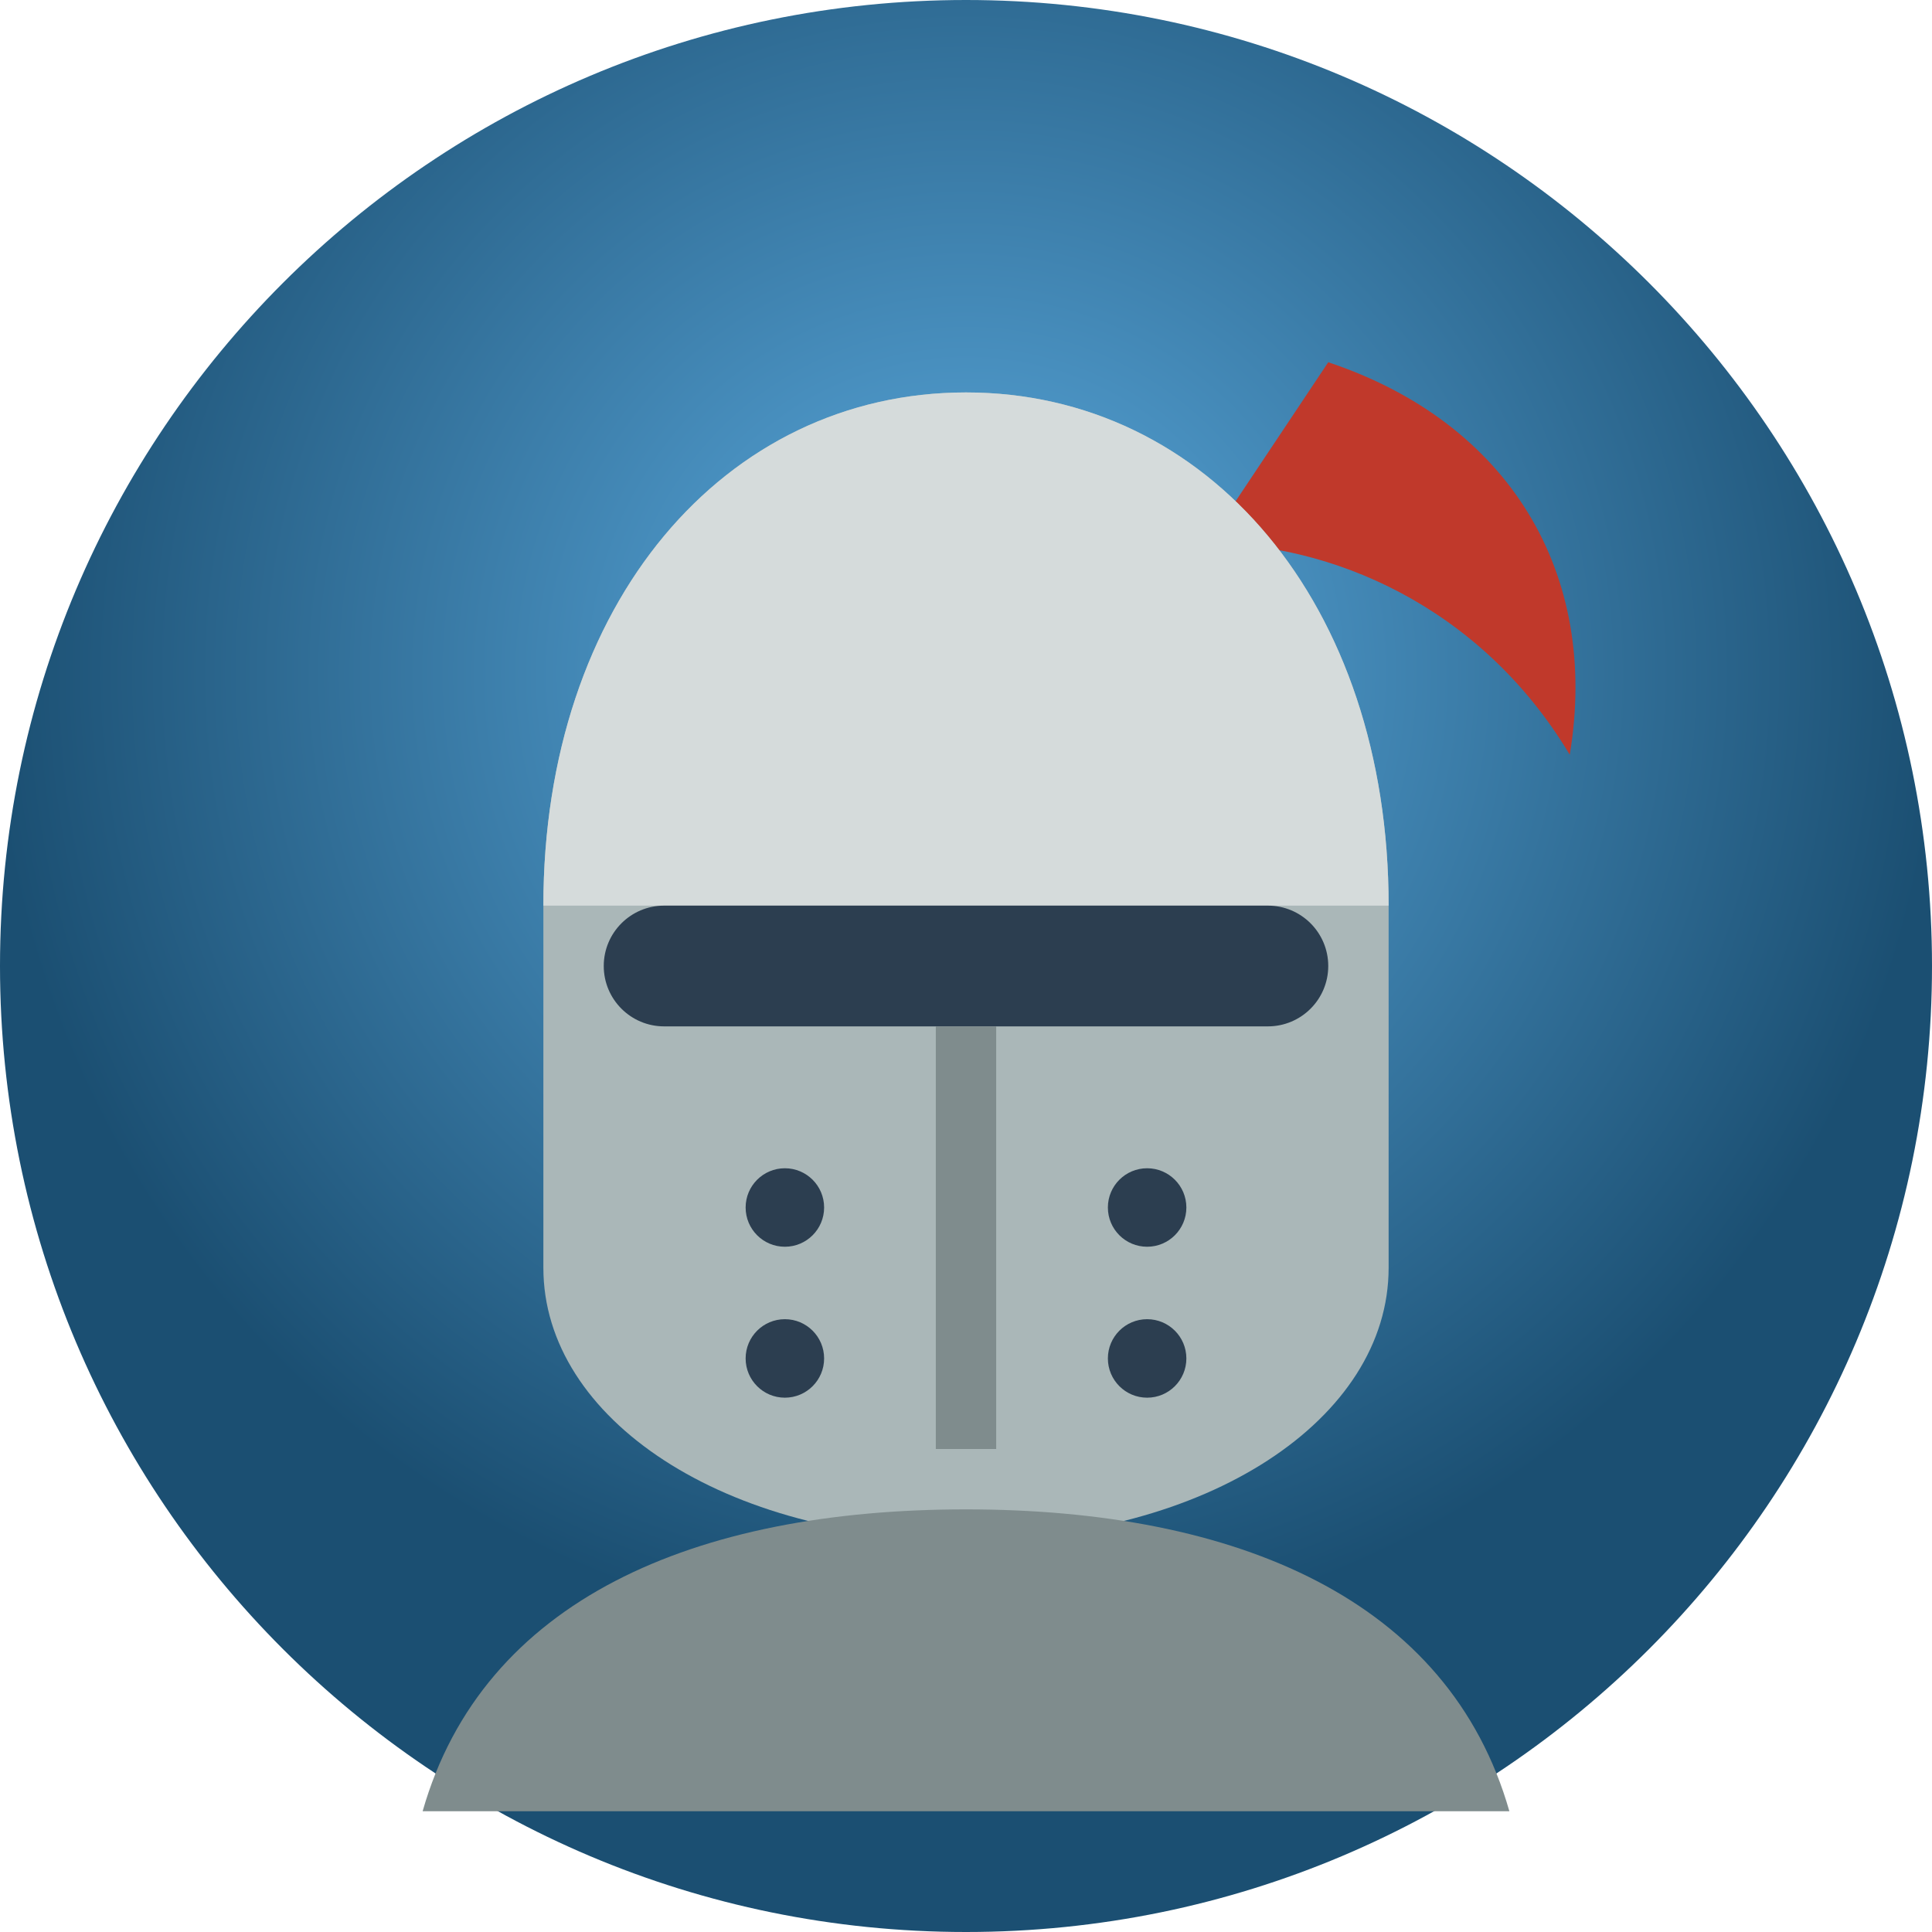
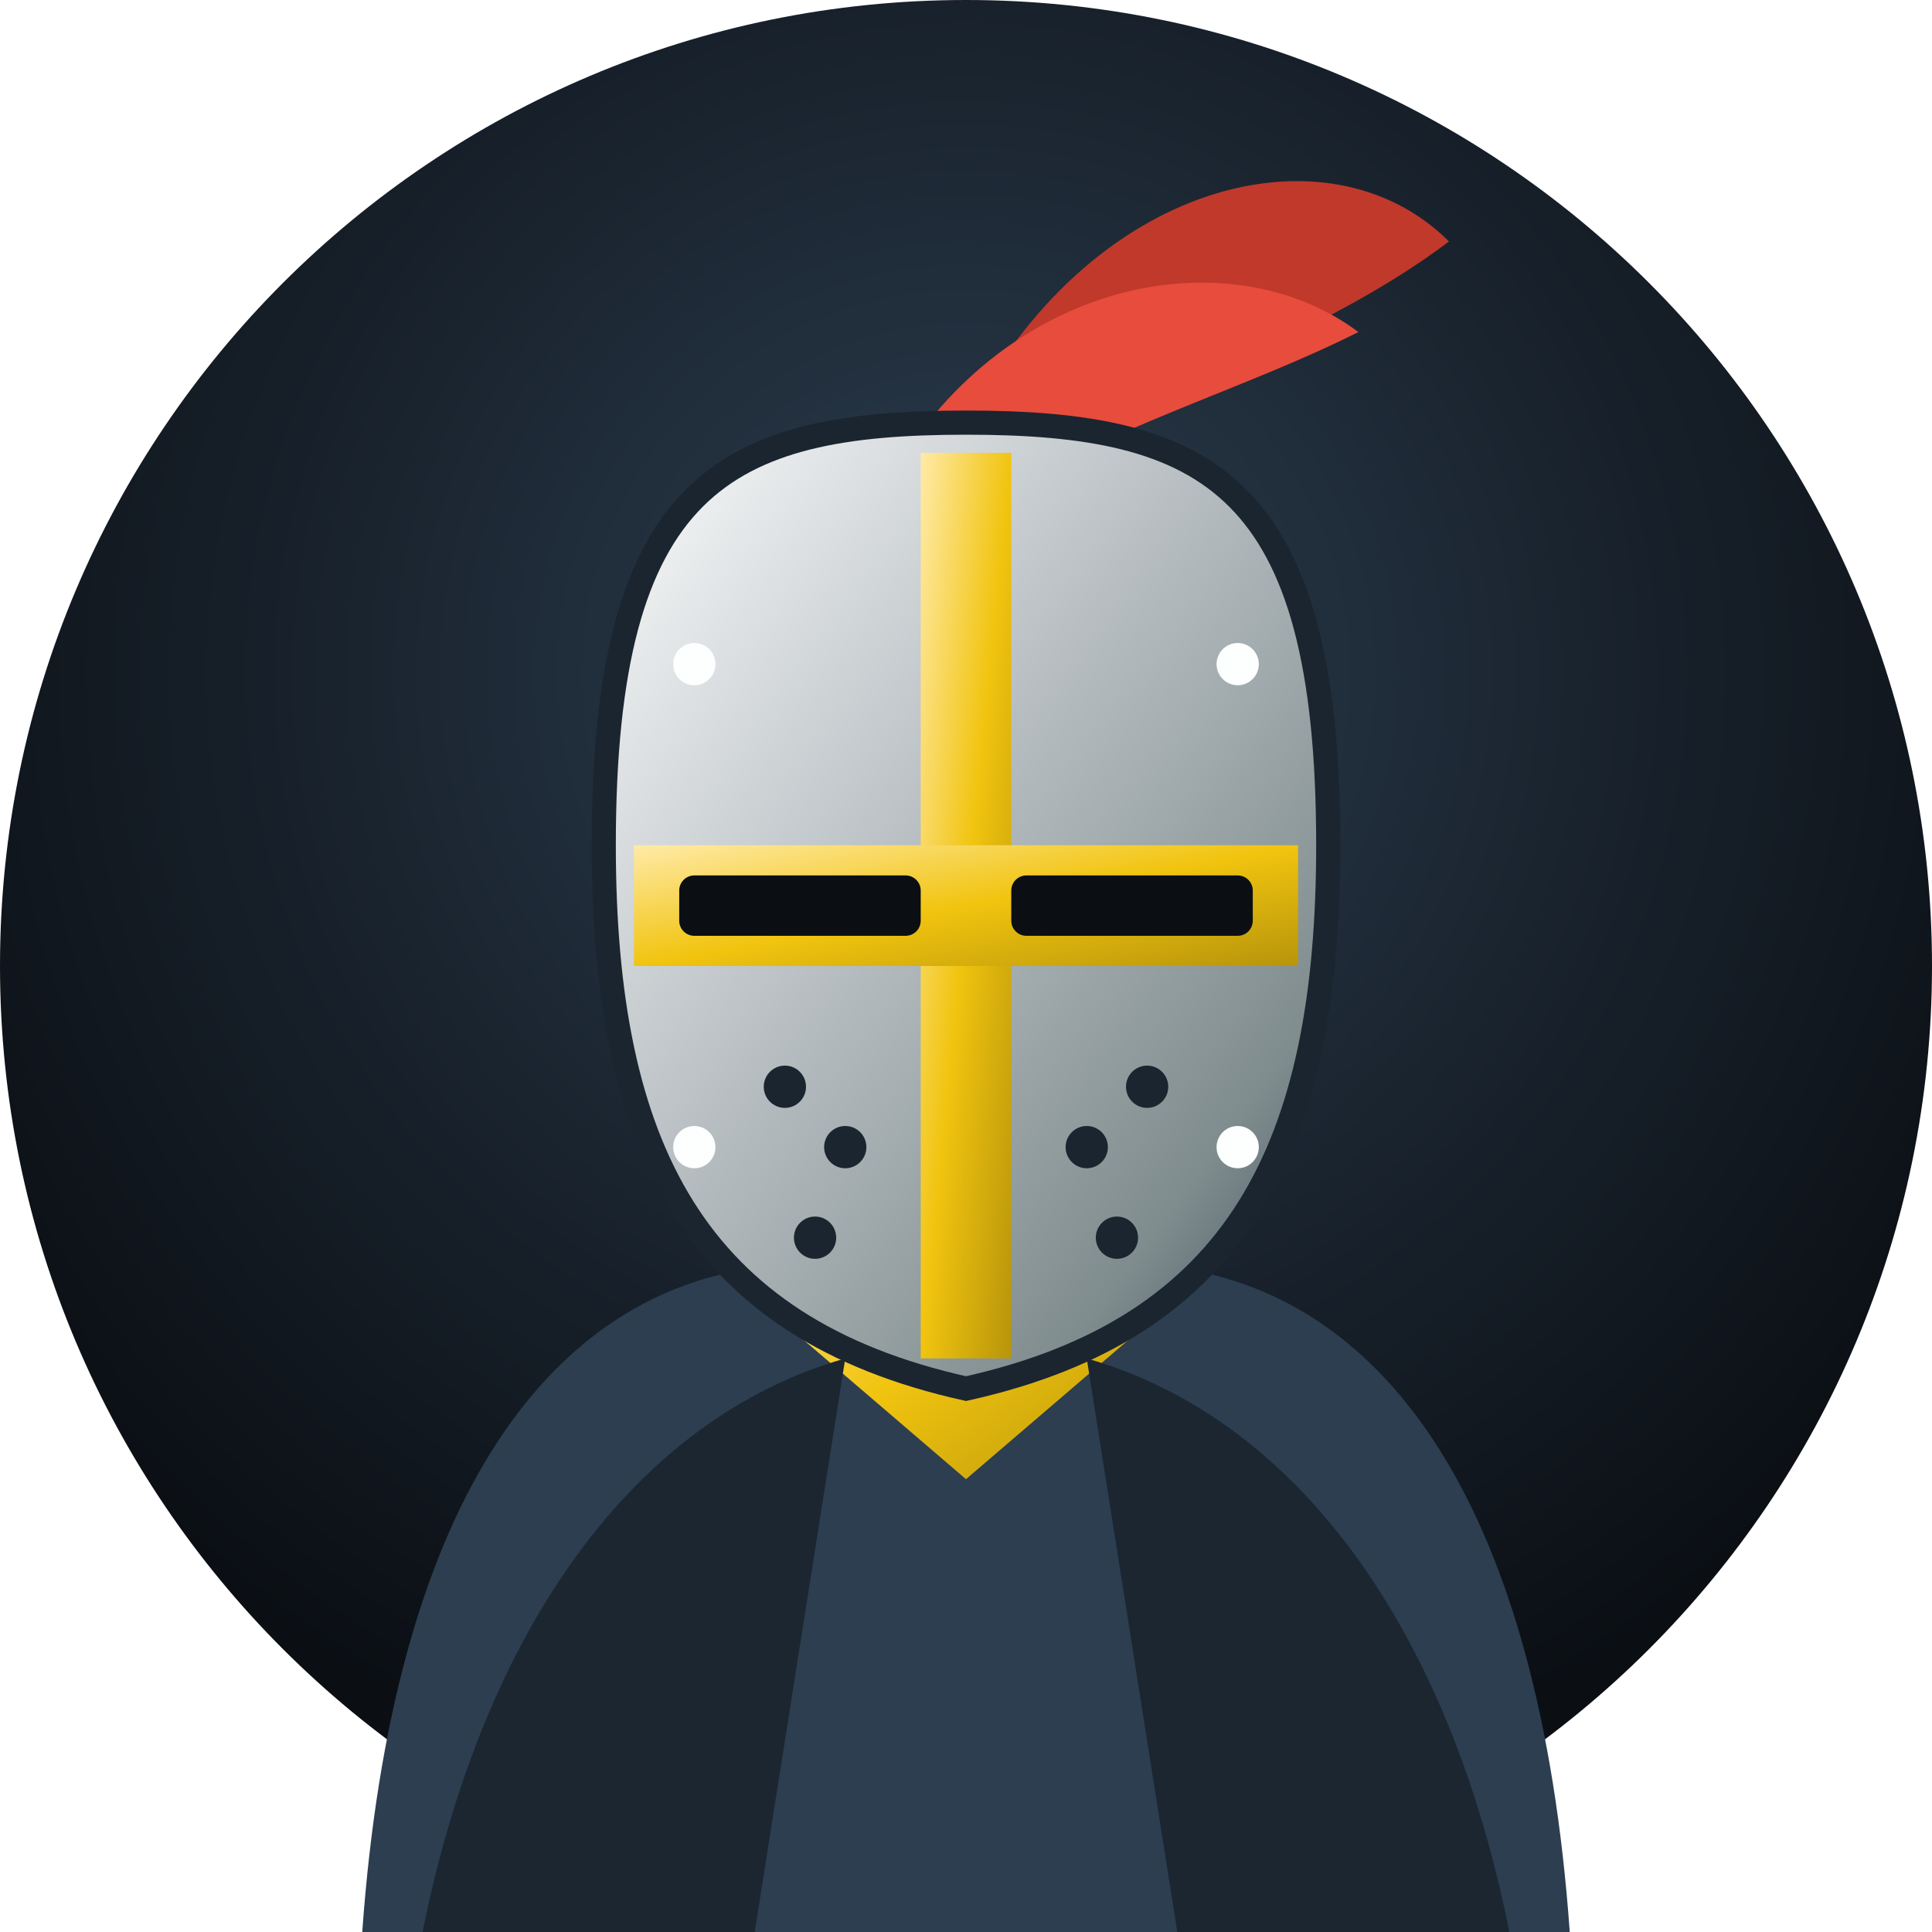
<svg xmlns="http://www.w3.org/2000/svg" viewBox="0 0 64 64">
  <defs>
-     <radialGradient id="f" cx="50%" cy="35%">
-       <stop offset="0" stop-color="#5dade2" />
-       <stop offset="1" stop-color="#1b4f72" />
+     <radialGradient id="bgCaballero" cx="50%" cy="35%" r="60%">
+       <stop offset="0%" stop-color="#2c3e50" />
+       <stop offset="60%" stop-color="#17202a" />
+       <stop offset="100%" stop-color="#0b0f14" />
    </radialGradient>
+     <linearGradient id="aceroPlata" x1="0" y1="0" x2="1" y2="1">
+       <stop offset="0%" stop-color="#fdfefe" />
+       <stop offset="40%" stop-color="#bdc3c7" />
+       <stop offset="80%" stop-color="#7f8c8d" />
+       <stop offset="100%" stop-color="#34495e" />
+     </linearGradient>
+     <linearGradient id="oroCruz" x1="0" y1="0" x2="1" y2="1">
+       <stop offset="0%" stop-color="#ffeaa7" />
+       <stop offset="50%" stop-color="#f1c40f" />
+       <stop offset="100%" stop-color="#b7950b" />
+     </linearGradient>
  </defs>
-   <circle cx="32" cy="32" r="32" fill="url(#f)" />
-   <path d="M44 12c6 2 9 7 8 13-3-5-8-7-12-7z" fill="#c0392b" />
-   <path d="M18 30c0-10 6-17 14-17s14 7 14 17v12c0 5-6 9-14 9s-14-4-14-9z" fill="#aab7b8" />
-   <path d="M18 30c0-10 6-17 14-17s14 7 14 17" fill="#d5dbdb" />
-   <rect x="20" y="30" width="24" height="4" rx="2" fill="#2c3e50" />
-   <path d="M32 34v14" stroke="#7f8c8d" stroke-width="2" />
-   <g fill="#2c3e50">
-     <circle cx="26" cy="40" r="1.3" />
-     <circle cx="38" cy="40" r="1.3" />
-     <circle cx="26" cy="45" r="1.3" />
-     <circle cx="38" cy="45" r="1.3" />
+   <circle cx="32" cy="32" r="32" fill="url(#bgCaballero)" />
+   <path d="M32 14 C36 6, 44 4, 48 8 C44 11, 40 12, 34 16 Z" fill="#c0392b" />
+   <path d="M30 15 C34 9, 41 8, 45 11 C41 13, 37 14, 32 17 Z" fill="#e74c3c" />
+   <path d="M12 64 C13 50, 18 43, 25 42 L32 47 L39 42 C46 43, 51 50, 52 64 Z" fill="#2c3e50" />
+   <path d="M25 43 L32 49 L39 43 L32 39 Z" fill="url(#oroCruz)" />
+   <path d="M14 64 C16 54, 21 47, 28 45 L25 64 Z" fill="#1b2631" />
+   <path d="M50 64 C48 54, 43 47, 36 45 L39 64 Z" fill="#1b2631" />
+   <path d="M20 28 C20 16, 24 14, 32 14 C40 14, 44 16, 44 28 C44 38, 41 44, 32 46 C23 44, 20 38, 20 28 Z" fill="url(#aceroPlata)" stroke="#1a252f" stroke-width="0.8" />
+   <path d="M30.5 15 L33.5 15 L33.5 45 L30.5 45 Z" fill="url(#oroCruz)" />
+   <path d="M21 28 L43 28 L43 32 L21 32 Z" fill="url(#oroCruz)" />
+   <rect x="22.5" y="29" width="8" height="2" rx="0.5" fill="#0b0f14" />
+   <rect x="33.5" y="29" width="8" height="2" rx="0.5" fill="#0b0f14" />
+   <circle cx="23" cy="22" r="0.7" fill="#fdfefe" />
+   <circle cx="41" cy="22" r="0.7" fill="#fdfefe" />
+   <circle cx="23" cy="38" r="0.7" fill="#fdfefe" />
+   <circle cx="41" cy="38" r="0.7" fill="#fdfefe" />
+   <g fill="#1a252f">
+     <circle cx="26" cy="36" r="0.7" />
+     <circle cx="38" cy="36" r="0.7" />
+     <circle cx="28" cy="38" r="0.7" />
+     <circle cx="36" cy="38" r="0.7" />
+     <circle cx="27" cy="41" r="0.7" />
+     <circle cx="37" cy="41" r="0.7" />
  </g>
-   <path d="M14 60c2-7 9-10 18-10s16 3 18 10" fill="#7f8c8d" />
</svg>
